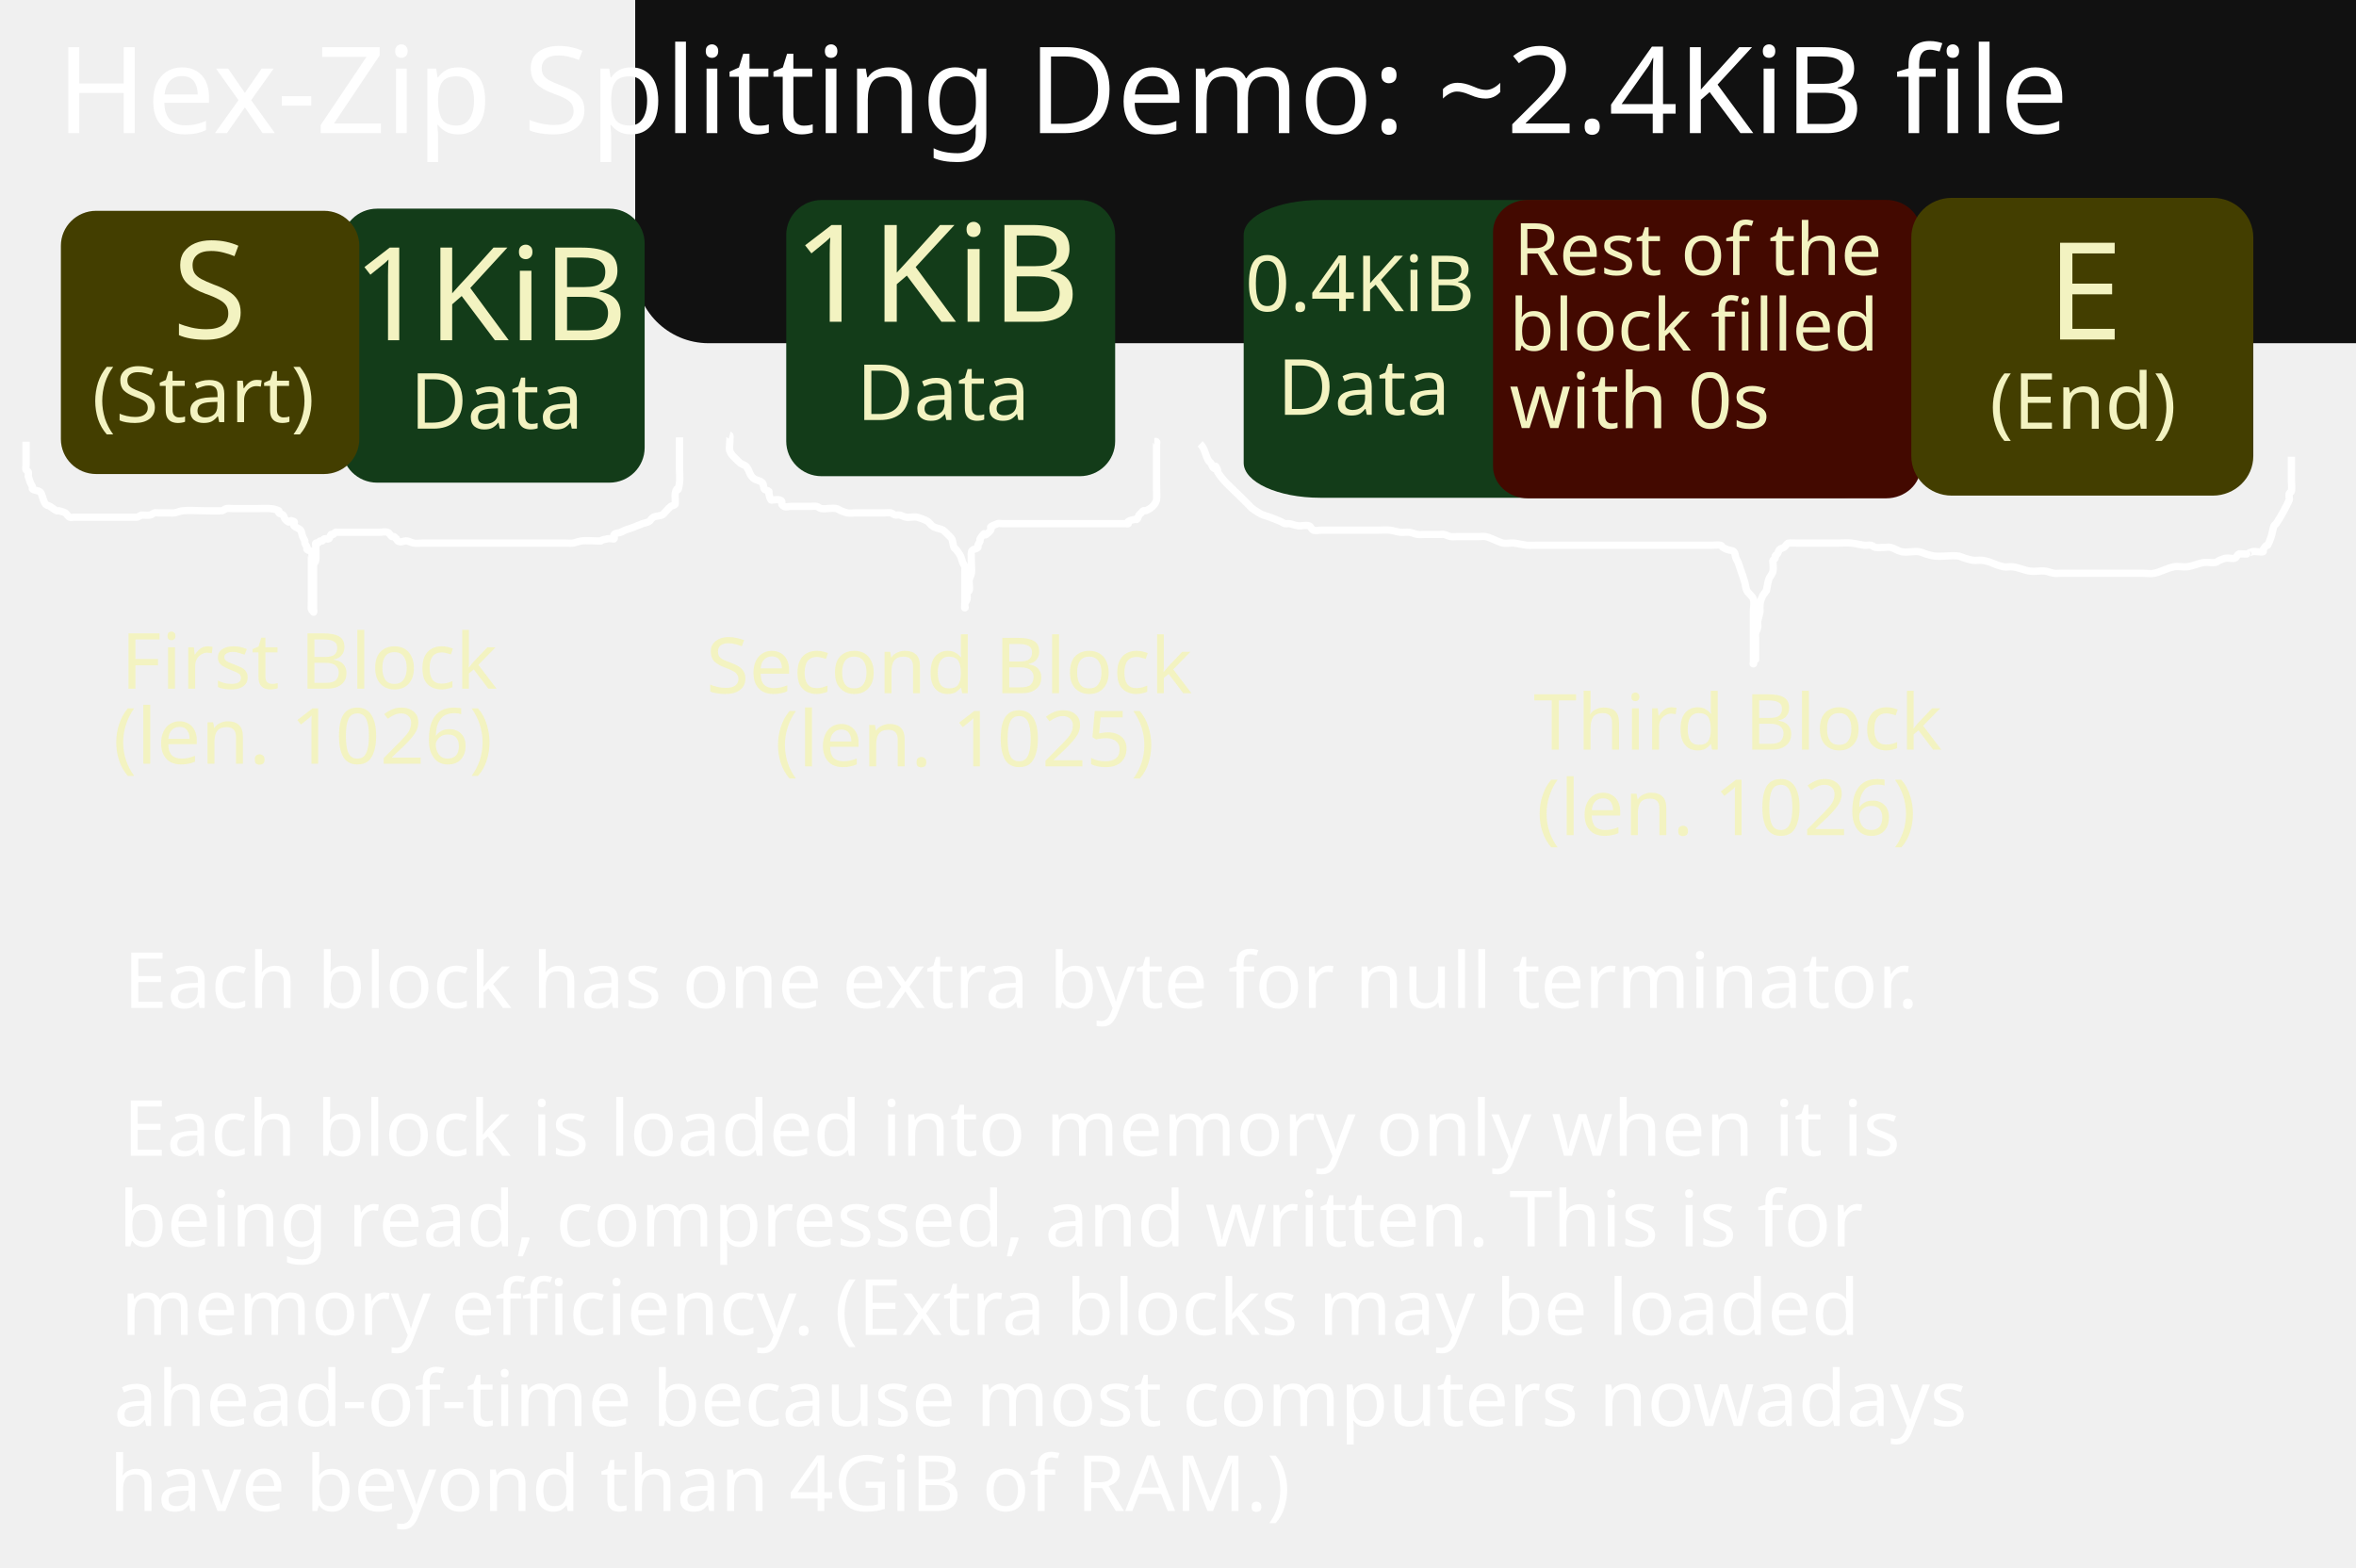
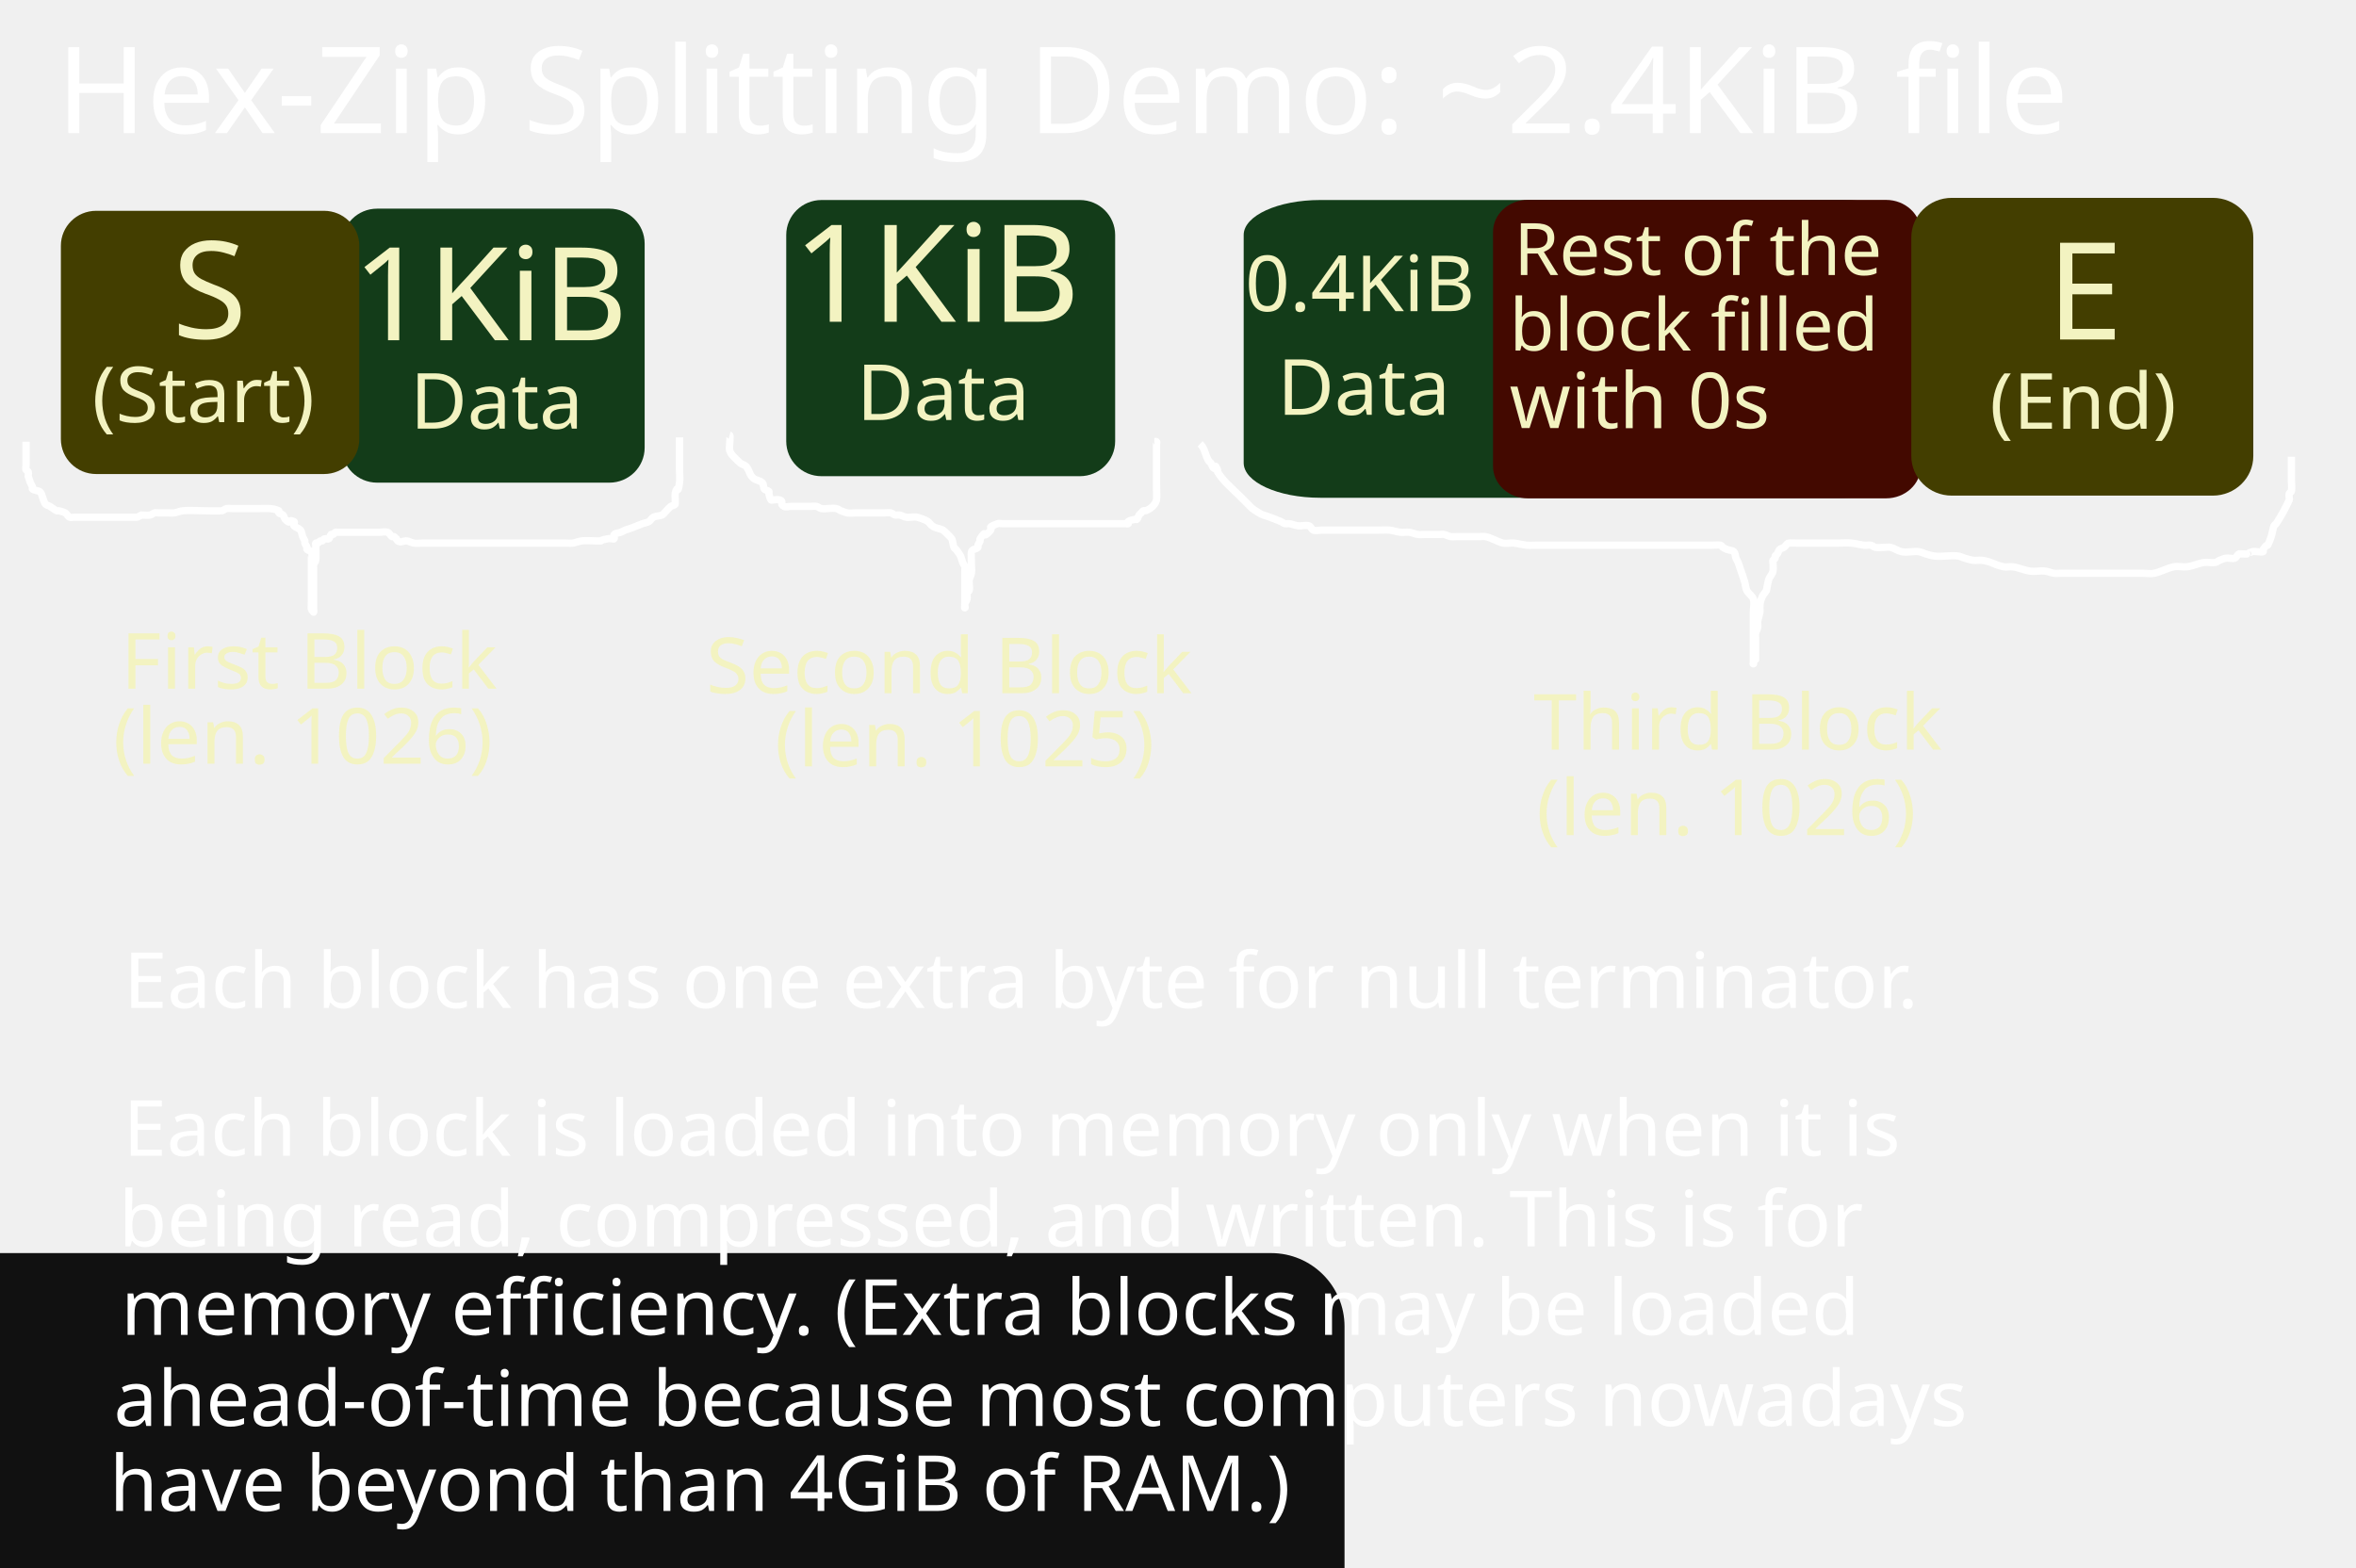
<svg xmlns="http://www.w3.org/2000/svg" xmlns:xlink="http://www.w3.org/1999/xlink" width="144.274mm" height="95.98mm" viewBox="0 0 144.274 95.98" version="1.1" id="svg5">
  <defs id="defs2">
    <linearGradient id="linearGradient944">
      <stop style="stop-color:black;stop-opacity:1;" offset="0" id="stop940" />
      <stop style="stop-color:black;stop-opacity:0;" offset="1" id="stop942" />
    </linearGradient>
    <linearGradient xlink:href="#linearGradient944" id="linearGradient946" x1="104.074" y1="8.477" x2="410.264" y2="8.477" gradientUnits="userSpaceOnUse" />
  </defs>
  <g id="layer1">
-     <rect id="rect429" width="169.691" height="119.967" x="38.897" y="-98.948" style="fill:#111111;fill-opacity:1;stroke-width:0.265" ry="4.495" />
+     <rect id="rect429" width="169.691" height="119.967" x="-87.356" y="76.743" style="fill:#111111;fill-opacity:1;stroke-width:0.265" ry="4.495" />
    <text xml:space="preserve" style="font-style:normal;font-variant:normal;font-weight:normal;font-stretch:normal;font-size:16.589px;line-height:125%;font-family:sans-serif;-inkscape-font-specification:'sans-serif, Normal';font-variant-ligatures:normal;font-variant-caps:normal;font-variant-numeric:normal;font-variant-east-asian:normal;letter-spacing:0px;word-spacing:0px;fill:#ffffff;fill-opacity:1;stroke:none;stroke-width:1px;stroke-linecap:butt;stroke-linejoin:miter;stroke-opacity:1" x="102.263" y="13.377" id="text753" transform="matrix(0.4487052,0,0,0.4444877,-42.42494,2.207392)">
      <tspan x="102.263" y="13.377" id="tspan755" style="font-style:normal;font-variant:normal;font-weight:normal;font-stretch:normal;font-size:16.589px;font-family:sans-serif;-inkscape-font-specification:'sans-serif, Normal';font-variant-ligatures:normal;font-variant-caps:normal;font-variant-numeric:normal;font-variant-east-asian:normal;fill:#ffffff;fill-opacity:1">Hex-Zip Splitting Demo: ~2.4KiB file</tspan>
    </text>
    <rect style="fill:#133c19;fill-opacity:1;stroke:none;stroke-width:0.064;stroke-linecap:square;stroke-linejoin:round" id="rect1000" width="41.322" height="37.754" x="12.188" y="29.728" transform="matrix(0.4487052,0,0,0.4444877,15.4663,-0.4353314)" ry="4.817" />
    <rect style="fill:#133c19;fill-opacity:1;stroke:none;stroke-width:0.064;stroke-linecap:square;stroke-linejoin:round" id="rect1002" width="44.889" height="38.052" x="54.996" y="30.917" transform="matrix(0.4487052,0,0,0.4444877,23.46969,-1.492421)" ry="4.817" />
    <rect style="fill:#133c19;fill-opacity:1;stroke:none;stroke-width:0.064;stroke-linecap:square;stroke-linejoin:round" id="rect1004" width="42.511" height="41.024" x="104.939" y="27.052" transform="matrix(0.9727176,0,0,0.4444877,-25.91724,0.2253495)" ry="4.817" />
    <text xml:space="preserve" style="font-style:normal;font-variant:normal;font-weight:normal;font-stretch:normal;font-size:17.877px;line-height:125%;font-family:sans-serif;-inkscape-font-specification:'sans-serif, Normal';font-variant-ligatures:normal;font-variant-caps:normal;font-variant-numeric:normal;font-variant-east-asian:normal;letter-spacing:0px;word-spacing:0px;fill:#f3f3c1;fill-opacity:1;stroke:none;stroke-width:1px;stroke-linecap:butt;stroke-linejoin:miter;stroke-opacity:1" x="18.431" y="46.673" id="text1023" transform="matrix(0.4487052,0,0,0.4444877,13.33206,0.09321333)">
      <tspan id="tspan1021" x="18.431" y="46.673">1KiB</tspan>
    </text>
    <text xml:space="preserve" style="font-size:18.667px;line-height:125%;font-family:sans-serif;-inkscape-font-specification:'sans-serif, Normal';letter-spacing:0px;word-spacing:0px;fill:#f3f3c1;fill-opacity:1;stroke:none;stroke-width:1px;stroke-linecap:butt;stroke-linejoin:miter;stroke-opacity:1" x="18.431" y="46.673" id="text1023-3" transform="matrix(0.4487052,0,0,0.4444877,40.29029,-1.040937)">
      <tspan id="tspan1021-6" x="18.431" y="46.673">1KiB</tspan>
    </text>
    <text xml:space="preserve" style="font-size:8.336px;line-height:125%;font-family:sans-serif;-inkscape-font-specification:'sans-serif, Normal';letter-spacing:0px;word-spacing:0px;fill:#f3f3c1;fill-opacity:1;stroke:none;stroke-width:0.447px;stroke-linecap:butt;stroke-linejoin:miter;stroke-opacity:1" x="75.888" y="19.144" id="text1023-1" transform="scale(1.004733,0.9952893)">
      <tspan x="75.888" y="19.144" style="font-style:normal;font-variant:normal;font-weight:normal;font-stretch:normal;font-size:4.764px;font-family:sans-serif;-inkscape-font-specification:'sans-serif, Normal';font-variant-ligatures:normal;font-variant-caps:normal;font-variant-numeric:normal;font-variant-east-asian:normal;stroke-width:0.447px" id="tspan1746">0.4KiB</tspan>
    </text>
    <text xml:space="preserve" style="font-size:18.667px;line-height:125%;font-family:sans-serif;-inkscape-font-specification:'sans-serif, Normal';letter-spacing:0px;word-spacing:0px;fill:#f3f3c1;fill-opacity:1;stroke:none;stroke-width:1px;stroke-linecap:butt;stroke-linejoin:miter;stroke-opacity:1" x="18.431" y="46.673" id="text1023-1-42" transform="matrix(0.4487052,0,0,0.4444877,16.8485,5.506976)">
      <tspan x="18.431" y="46.673" style="font-style:normal;font-variant:normal;font-weight:normal;font-stretch:normal;font-size:10.667px;font-family:sans-serif;-inkscape-font-specification:'sans-serif, Normal';font-variant-ligatures:normal;font-variant-caps:normal;font-variant-numeric:normal;font-variant-east-asian:normal" id="tspan1140-6">Data</tspan>
    </text>
    <rect style="fill:#430900;fill-opacity:1;stroke:none;stroke-width:0.068;stroke-linecap:square;stroke-linejoin:round;stroke-dasharray:none;paint-order:stroke fill markers" id="rect1196" width="59.158" height="44.889" x="138.829" y="26.458" transform="matrix(0.4428242,0,0,0.40719,29.95118,1.468419)" ry="4.817" />
    <text xml:space="preserve" style="font-style:normal;font-variant:normal;font-weight:normal;font-stretch:normal;font-size:9.977px;line-height:125%;font-family:sans-serif;-inkscape-font-specification:'sans-serif, Normal';font-variant-ligatures:normal;font-variant-caps:normal;font-variant-numeric:normal;font-variant-east-asian:normal;letter-spacing:0px;word-spacing:0px;fill:#f3f3c1;fill-opacity:1;stroke:none;stroke-width:1px;stroke-linecap:butt;stroke-linejoin:miter;stroke-opacity:1" x="18.431" y="46.673" id="text1023-1-9" transform="matrix(0.4487052,0,0,0.4444877,84.42768,-3.90314)">
      <tspan x="18.431" y="46.673" style="font-style:normal;font-variant:normal;font-weight:normal;font-stretch:normal;font-size:9.977px;font-family:sans-serif;-inkscape-font-specification:'sans-serif, Normal';font-variant-ligatures:normal;font-variant-caps:normal;font-variant-numeric:normal;font-variant-east-asian:normal" id="tspan1269">Rest of the</tspan>
    </text>
    <text xml:space="preserve" style="font-style:normal;font-variant:normal;font-weight:normal;font-stretch:normal;font-size:9.977px;line-height:125%;font-family:sans-serif;-inkscape-font-specification:'sans-serif, Normal';font-variant-ligatures:normal;font-variant-caps:normal;font-variant-numeric:normal;font-variant-east-asian:normal;letter-spacing:0px;word-spacing:0px;fill:#f3f3c1;fill-opacity:1;stroke:none;stroke-width:1px;stroke-linecap:butt;stroke-linejoin:miter;stroke-opacity:1" x="18.431" y="46.673" id="text1023-1-8" transform="matrix(0.4487052,0,0,0.4444877,84.1609,0.7216264)">
      <tspan x="18.431" y="46.673" style="font-style:normal;font-variant:normal;font-weight:normal;font-stretch:normal;font-size:9.977px;font-family:sans-serif;-inkscape-font-specification:'sans-serif, Normal';font-variant-ligatures:normal;font-variant-caps:normal;font-variant-numeric:normal;font-variant-east-asian:normal" id="tspan1140-1">block filled</tspan>
    </text>
    <text xml:space="preserve" style="font-size:18.667px;line-height:125%;font-family:sans-serif;-inkscape-font-specification:'sans-serif, Normal';letter-spacing:0px;word-spacing:0px;fill:#f3f3c1;fill-opacity:1;stroke:none;stroke-width:1px;stroke-linecap:butt;stroke-linejoin:miter;stroke-opacity:1" x="18.431" y="46.673" id="text1023-1-4" transform="matrix(0.4487052,0,0,0.4444877,84.1609,5.478529)">
      <tspan x="18.431" y="46.673" style="font-style:normal;font-variant:normal;font-weight:normal;font-stretch:normal;font-size:10.667px;font-family:sans-serif;-inkscape-font-specification:'sans-serif, Normal';font-variant-ligatures:normal;font-variant-caps:normal;font-variant-numeric:normal;font-variant-east-asian:normal" id="tspan1140-13">with 0s</tspan>
    </text>
    <rect style="fill:#433e00;fill-opacity:1;stroke:none;stroke-width:0.064;stroke-linecap:square;stroke-linejoin:round;stroke-dasharray:none;paint-order:stroke fill markers" id="rect1387" width="40.727" height="36.268" x="9.81" y="32.106" transform="matrix(0.4487052,0,0,0.4444877,-0.6738892,-1.360285)" ry="4.817" />
    <rect style="fill:#433e00;fill-opacity:1;stroke:none;stroke-width:0.064;stroke-linecap:square;stroke-linejoin:round;stroke-dasharray:none;paint-order:stroke fill markers" id="rect1387-9" width="40.727" height="36.268" x="9.81" y="32.106" transform="matrix(0.5142096,0,0,0.5027812,111.9983,-4.024669)" ry="4.817" />
    <text xml:space="preserve" style="font-size:18.667px;line-height:125%;font-family:sans-serif;-inkscape-font-specification:'sans-serif, Normal';letter-spacing:0px;word-spacing:0px;fill:none;stroke:#000000;stroke-width:1px;stroke-linecap:butt;stroke-linejoin:miter;stroke-opacity:1" x="24.971" y="42.808" id="text1569" transform="scale(0.2645833)">
      <tspan id="tspan1567" x="24.971" y="42.808" />
    </text>
    <text xml:space="preserve" style="font-size:18.667px;line-height:125%;font-family:sans-serif;-inkscape-font-specification:'sans-serif, Normal';letter-spacing:0px;word-spacing:0px;fill:#f3f3c1;fill-opacity:1;stroke:none;stroke-width:1px;stroke-linecap:butt;stroke-linejoin:miter;stroke-opacity:1" x="18.431" y="46.673" id="text1023-3-5" transform="matrix(0.4487052,0,0,0.4444877,2.260791,-0.02056683)">
      <tspan id="tspan1021-6-0" x="18.431" y="46.673">S</tspan>
    </text>
    <text xml:space="preserve" style="font-size:18.667px;line-height:125%;font-family:sans-serif;-inkscape-font-specification:'sans-serif, Normal';letter-spacing:0px;word-spacing:0px;fill:#f3f3c1;fill-opacity:1;stroke:none;stroke-width:1px;stroke-linecap:butt;stroke-linejoin:miter;stroke-opacity:1" x="18.431" y="46.673" id="text1023-1-6" transform="matrix(0.4487052,0,0,0.4444877,-2.626431,5.110568)">
      <tspan x="18.431" y="46.673" style="font-style:normal;font-variant:normal;font-weight:normal;font-stretch:normal;font-size:10.667px;font-family:sans-serif;-inkscape-font-specification:'sans-serif, Normal';font-variant-ligatures:normal;font-variant-caps:normal;font-variant-numeric:normal;font-variant-east-asian:normal" id="tspan1140-0">(Start)</tspan>
    </text>
    <text xml:space="preserve" style="font-size:8.336px;line-height:125%;font-family:sans-serif;-inkscape-font-specification:'sans-serif, Normal';letter-spacing:0px;word-spacing:0px;fill:#f3f3c1;fill-opacity:1;stroke:none;stroke-width:0.447px;stroke-linecap:butt;stroke-linejoin:miter;stroke-opacity:1" x="7.365" y="42.379" id="text1023-1-6-9" transform="scale(1.004733,0.9952893)">
      <tspan x="7.365" y="42.379" style="font-style:normal;font-variant:normal;font-weight:normal;font-stretch:normal;font-size:4.764px;font-family:sans-serif;-inkscape-font-specification:'sans-serif, Normal';font-variant-ligatures:normal;font-variant-caps:normal;font-variant-numeric:normal;font-variant-east-asian:normal;stroke-width:0.447px" id="tspan2875">First Block</tspan>
    </text>
    <text xml:space="preserve" style="font-size:8.336px;line-height:125%;font-family:sans-serif;-inkscape-font-specification:'sans-serif, Normal';letter-spacing:0px;word-spacing:0px;fill:#f3f3c1;fill-opacity:1;stroke:none;stroke-width:0.447px;stroke-linecap:butt;stroke-linejoin:miter;stroke-opacity:1" x="43.04" y="42.657" id="text1023-1-6-9-1" transform="scale(1.004733,0.9952893)">
      <tspan x="43.04" y="42.657" style="font-style:normal;font-variant:normal;font-weight:normal;font-stretch:normal;font-size:4.764px;font-family:sans-serif;-inkscape-font-specification:'sans-serif, Normal';font-variant-ligatures:normal;font-variant-caps:normal;font-variant-numeric:normal;font-variant-east-asian:normal;stroke-width:0.447px" id="tspan2875-4">Second Block</tspan>
    </text>
    <text xml:space="preserve" style="font-size:8.336px;line-height:125%;font-family:sans-serif;-inkscape-font-specification:'sans-serif, Normal';letter-spacing:0px;word-spacing:0px;fill:#f3f3c1;fill-opacity:1;stroke:none;stroke-width:0.447px;stroke-linecap:butt;stroke-linejoin:miter;stroke-opacity:1" x="93.465" y="46.129" id="text1023-1-6-9-4" transform="scale(1.004733,0.9952893)">
      <tspan x="93.465" y="46.129" style="font-style:normal;font-variant:normal;font-weight:normal;font-stretch:normal;font-size:4.764px;font-family:sans-serif;-inkscape-font-specification:'sans-serif, Normal';font-variant-ligatures:normal;font-variant-caps:normal;font-variant-numeric:normal;font-variant-east-asian:normal;stroke-width:0.447px" id="tspan2875-9">Third Block</tspan>
    </text>
    <text xml:space="preserve" style="font-size:8.336px;line-height:125%;font-family:sans-serif;-inkscape-font-specification:'sans-serif, Normal';letter-spacing:0px;word-spacing:0px;fill:#f3f3c1;fill-opacity:1;stroke:none;stroke-width:0.447px;stroke-linecap:butt;stroke-linejoin:miter;stroke-opacity:1" x="124.745" y="20.893" id="text1023-3-5-5" transform="scale(1.004733,0.9952893)">
      <tspan id="tspan1021-6-0-1" x="124.745" y="20.893" style="stroke-width:0.447px">E</tspan>
    </text>
    <text xml:space="preserve" style="font-size:8.336px;line-height:125%;font-family:sans-serif;-inkscape-font-specification:'sans-serif, Normal';letter-spacing:0px;word-spacing:0px;fill:#f3f3c1;fill-opacity:1;stroke:none;stroke-width:0.447px;stroke-linecap:butt;stroke-linejoin:miter;stroke-opacity:1" x="121.273" y="26.383" id="text1023-1-6-3" transform="scale(1.004733,0.9952893)">
      <tspan x="121.273" y="26.383" style="font-style:normal;font-variant:normal;font-weight:normal;font-stretch:normal;font-size:4.764px;font-family:sans-serif;-inkscape-font-specification:'sans-serif, Normal';font-variant-ligatures:normal;font-variant-caps:normal;font-variant-numeric:normal;font-variant-east-asian:normal;stroke-width:0.447px" id="tspan1140-0-5">(End)</tspan>
    </text>
    <text xml:space="preserve" style="font-size:18.667px;line-height:125%;font-family:sans-serif;-inkscape-font-specification:'sans-serif, Normal';letter-spacing:0px;word-spacing:0px;fill:#f3f3c1;fill-opacity:1;stroke:none;stroke-width:1px;stroke-linecap:butt;stroke-linejoin:miter;stroke-opacity:1" x="18.431" y="46.673" id="text1023-1-2" transform="matrix(0.4487052,0,0,0.4444877,44.19344,4.978431)">
      <tspan x="18.431" y="46.673" style="font-style:normal;font-variant:normal;font-weight:normal;font-stretch:normal;font-size:10.667px;font-family:sans-serif;-inkscape-font-specification:'sans-serif, Normal';font-variant-ligatures:normal;font-variant-caps:normal;font-variant-numeric:normal;font-variant-east-asian:normal" id="tspan1140-4">Data</tspan>
    </text>
    <text xml:space="preserve" style="font-size:8.336px;line-height:125%;font-family:sans-serif;-inkscape-font-specification:'sans-serif, Normal';letter-spacing:0px;word-spacing:0px;fill:#f3f3c1;fill-opacity:1;stroke:none;stroke-width:0.447px;stroke-linecap:butt;stroke-linejoin:miter;stroke-opacity:1" x="77.846" y="25.521" id="text1023-1-0" transform="scale(1.004733,0.9952893)">
      <tspan x="77.846" y="25.521" style="font-style:normal;font-variant:normal;font-weight:normal;font-stretch:normal;font-size:4.764px;font-family:sans-serif;-inkscape-font-specification:'sans-serif, Normal';font-variant-ligatures:normal;font-variant-caps:normal;font-variant-numeric:normal;font-variant-east-asian:normal;stroke-width:0.447px" id="tspan1140">Data</tspan>
    </text>
    <path style="fill:none;stroke:#ffffff;stroke-width:1px;stroke-linecap:butt;stroke-linejoin:miter;stroke-opacity:1" d="m 2.675,61.834 c 0,1.09 0,2.18 0,3.27 0,0.198 -0.063,0.407 0,0.595 0.044,0.133 0.253,0.164 0.297,0.297 0.063,0.188 0,0.396 0,0.595 0.099,0.297 0.181,0.601 0.297,0.892 0.082,0.206 0.227,0.384 0.297,0.595 0.031,0.094 -0.082,0.242 0,0.297 0.411,0.274 0.945,0.106 1.189,0.595 0.116,0.232 0.335,1.227 0.595,1.486 0.157,0.157 0.405,0.183 0.595,0.297 0.306,0.184 0.572,0.435 0.892,0.595 0.089,0.044 0.198,0 0.297,0 0.297,0.099 0.623,0.136 0.892,0.297 0.24,0.144 0.344,0.469 0.595,0.595 0.177,0.089 0.396,0 0.595,0 0.793,0 1.585,0 2.378,0 1.387,0 2.775,0 4.162,0 0.595,0 1.189,0 1.784,0 0.099,0 0.203,0.031 0.297,0 0.21,-0.07 0.396,-0.198 0.595,-0.297 0.396,0 0.798,0.065 1.189,0 0.219,-0.036 0.38,-0.244 0.595,-0.297 0.192,-0.048 0.396,0 0.595,0 0.396,0 0.793,0 1.189,0 0.297,0 0.598,0.042 0.892,0 0.404,-0.058 0.783,-0.252 1.189,-0.297 0.777,-0.086 1.845,0 2.675,0 0.202,0 2.426,0.05 2.675,0 0.217,-0.043 0.377,-0.254 0.595,-0.297 0.292,-0.058 0.595,0 0.892,0 0.297,0 0.595,0 0.892,0 0.793,0 1.585,0 2.378,0 0.944,0 2.1,-0.139 2.973,0.297 0.089,0.044 -0.07,0.227 0,0.297 0.157,0.157 0.438,0.141 0.595,0.297 0.157,0.157 0.141,0.438 0.297,0.595 0.912,0.912 0.247,-0.174 1.189,0.297 0.177,0.089 -0.14,0.454 0,0.595 0.253,0.253 0.669,0.316 0.892,0.595 0.196,0.245 0.181,0.601 0.297,0.892 0.099,0.198 0.198,0.396 0.297,0.595 0,0.099 -0.031,0.203 0,0.297 0.07,0.21 0.227,0.384 0.297,0.595 0.031,0.094 -0.07,0.227 0,0.297 0.157,0.157 0.472,0.113 0.595,0.297 0.02,0.03 0,1.02 0,1.189 0,1.09 0,2.18 0,3.27 0,0.793 0,1.585 0,2.378 0,0.186 -0.037,1.152 0,1.189 0.07,0.07 0.227,-0.07 0.297,0 0.07,0.07 0,0.396 0,0.297 0,-1.486 0,-2.973 0,-4.459 0,-0.595 0,-1.189 0,-1.784 0,-0.099 -0.031,-0.203 0,-0.297 0.07,-0.21 0.254,-0.377 0.297,-0.595 0.064,-0.32 0,-1.612 0,-2.081 0,-0.099 -0.07,-0.227 0,-0.297 0.07,-0.07 0.209,0.044 0.297,0 0.125,-0.063 0.172,-0.235 0.297,-0.297 0.089,-0.044 0.209,0.044 0.297,0 0.125,-0.063 0.164,-0.253 0.297,-0.297 0.188,-0.063 0.43,0.11 0.595,0 0.184,-0.123 0.141,-0.438 0.297,-0.595 0.07,-0.07 0.209,0.044 0.297,0 0.125,-0.063 0.172,-0.235 0.297,-0.297 0.089,-0.044 0.198,0 0.297,0 0.099,0 0.198,0 0.297,0 0.793,0 1.585,0 2.378,0 0.991,0 1.982,0 2.973,0 0.396,0 0.813,-0.125 1.189,0 0.266,0.089 0.361,0.439 0.595,0.595 0.082,0.055 0.209,-0.044 0.297,0 0.125,0.063 0.167,0.245 0.297,0.297 0.396,0.827 0.996,0.175 1.486,0.297 0.304,0.076 0.585,0.236 0.892,0.297 0.389,0.078 0.793,0 1.189,0 1.09,0 2.18,0 3.27,0 2.973,0 5.946,0 8.918,0 1.685,0 3.369,0 5.054,0 0.793,0 1.585,0 2.378,0 0.297,0 0.598,0.042 0.892,0 0.404,-0.058 0.784,-0.247 1.189,-0.297 0.688,-0.086 1.387,0 2.081,0 1.363,0 -0.313,0.063 1.486,-0.297 0.194,-0.039 0.396,0 0.595,0 0.099,0 0.253,0.089 0.297,0 0.089,-0.177 -0.14,-0.454 0,-0.595 0.222,-0.222 0.601,-0.181 0.892,-0.297 0.206,-0.082 0.396,-0.198 0.595,-0.297 0.297,-0.099 0.598,-0.187 0.892,-0.297 0.5,-0.187 0.987,-0.407 1.486,-0.595 0.293,-0.11 0.623,-0.136 0.892,-0.297 0.24,-0.144 0.344,-0.469 0.595,-0.595 0.365,-0.183 0.81,-0.146 1.189,-0.297 0.197,-0.079 0.927,-1.014 1.189,-1.189 0.184,-0.123 0.472,-0.113 0.595,-0.297 0.059,-0.088 -0.037,-1.339 0,-1.486 0.383,-1.531 0.305,0.543 0.595,-1.486 0.084,-0.589 0,-1.189 0,-1.784 0,-1.486 0,-2.973 0,-4.459" id="path2846" transform="matrix(0.4487052,0,0,0.4444877,0.3932304,-0.4353314)" />
    <path style="fill:none;stroke:#ffffff;stroke-width:1px;stroke-linecap:butt;stroke-linejoin:miter;stroke-opacity:1" d="m 98.696,60.942 c 0.182,0.047 -0.109,1.754 0,2.081 0.07,0.21 0.174,0.41 0.297,0.595 0.097,0.145 1.044,1.092 1.189,1.189 0.433,0.289 0.619,0.186 0.892,0.595 0.355,0.532 0.339,1.026 0.892,1.486 0.34,0.284 0.876,0.281 1.189,0.595 0.222,0.222 0.109,0.641 0.297,0.892 0.133,0.177 0.438,0.141 0.595,0.297 0.07,0.07 -0.024,0.201 0,0.297 0.076,0.304 0.123,0.631 0.297,0.892 0.055,0.082 0.198,0 0.297,0 0.297,0 0.61,-0.094 0.892,0 0.687,0.229 -0.134,0.528 0.595,0.892 0.266,0.133 0.595,0 0.892,0 0.892,0 1.784,0 2.675,0 0.297,0 0.6,-0.058 0.892,0 0.217,0.043 0.376,0.261 0.595,0.297 0.684,0.114 1.401,-0.136 2.081,0 0.217,0.043 0.396,0.198 0.595,0.297 0.297,0.099 0.585,0.236 0.892,0.297 0.389,0.078 0.793,0 1.189,0 0.892,0 1.784,0 2.675,0 0.396,0 0.793,0 1.189,0 0.297,0 0.6,-0.058 0.892,0 0.217,0.043 0.38,0.244 0.595,0.297 0.192,0.048 0.4,-0.039 0.595,0 0.307,0.061 0.583,0.246 0.892,0.297 0.489,0.081 1.001,-0.097 1.486,0 0.273,0.054 1.198,0.378 1.486,0.595 0.224,0.168 0.37,0.426 0.595,0.595 0.52,0.39 0.887,0.295 1.486,0.595 0.123,0.062 1.149,1.089 1.189,1.189 0.152,0.379 0.146,0.81 0.297,1.189 0.052,0.13 0.213,0.185 0.297,0.297 0.214,0.286 0.435,0.572 0.595,0.892 0.14,0.28 0.181,0.601 0.297,0.892 0.082,0.206 0.244,0.38 0.297,0.595 0.048,0.192 0,0.396 0,0.595 0,0.595 0,1.189 0,1.784 0,0.694 0,1.387 0,2.081 0,0.297 0,0.595 0,0.892 0,0.099 -0.099,0.297 0,0.297 0.124,0 -0.077,-0.362 0,-0.595 0.07,-0.21 0.244,-0.38 0.297,-0.595 0.048,-0.192 0,-0.396 0,-0.595 0,-0.099 -0.044,-0.209 0,-0.297 0.063,-0.125 0.253,-0.164 0.297,-0.297 0.112,-0.336 -0.073,-1.12 0,-1.486 0.061,-0.307 0.246,-0.583 0.297,-0.892 0.065,-0.391 0,-0.793 0,-1.189 0,-0.069 -0.053,-1.677 0,-1.784 0.228,-0.455 0.53,-0.232 0.892,-0.595 0.07,-0.07 -0.031,-0.203 0,-0.297 0.07,-0.21 0.227,-0.384 0.297,-0.595 0.031,-0.094 -0.055,-0.215 0,-0.297 1.069,-1.604 0.092,0.205 1.189,-0.892 0.922,-0.922 -0.637,-0.459 1.189,-1.189 0.184,-0.074 0.396,0 0.595,0 0.396,0 0.793,0 1.189,0 1.387,0 2.775,0 4.162,0 2.973,0 5.946,0 8.918,0 0.892,0 1.784,0 2.675,0 0.099,0 0.227,0.07 0.297,0 0.07,-0.07 -0.082,-0.242 0,-0.297 0.261,-0.174 0.588,-0.221 0.892,-0.297 0.096,-0.024 0.227,0.07 0.297,0 0.157,-0.157 0.174,-0.41 0.297,-0.595 0.078,-0.117 0.198,-0.198 0.297,-0.297 0.099,-0.099 0.172,-0.235 0.297,-0.297 0.089,-0.044 0.203,0.031 0.297,0 0.655,-0.218 1.313,-0.794 1.486,-1.486 0.05,-0.201 0,-1.89 0,-2.081 0,-1.585 0,-3.171 0,-4.756 0,-0.297 0,-0.595 0,-0.892 0,-0.099 0.07,-0.227 0,-0.297 -0.07,-0.07 -0.198,0 -0.297,0" id="path2879" transform="matrix(0.4487052,0,0,0.4444877,0.3932304,-0.4353314)" />
    <path style="fill:none;stroke:#ffffff;stroke-width:1px;stroke-linecap:butt;stroke-linejoin:miter;stroke-opacity:1" d="m 162.908,62.131 c 0.682,0.627 0.697,1.641 1.189,2.378 0.078,0.117 0.22,0.181 0.297,0.297 0.123,0.184 0.141,0.438 0.297,0.595 0.615,0.615 -0.024,-0.94 0.595,0.297 0.044,0.089 -0.051,0.212 0,0.297 0.753,1.255 1.949,2.246 2.973,3.27 0.396,0.396 0.793,0.793 1.189,1.189 0.198,0.198 0.37,0.426 0.595,0.595 0.286,0.214 0.585,0.411 0.892,0.595 0.63,0.378 0.73,0.311 1.486,0.595 0.5,0.187 0.996,0.384 1.486,0.595 0.204,0.087 0.38,0.244 0.595,0.297 0.192,0.048 0.399,-0.033 0.595,0 0.403,0.067 0.783,0.252 1.189,0.297 0.492,0.055 1.01,-0.136 1.486,0 0.269,0.077 0.329,0.506 0.595,0.595 0.376,0.125 0.793,0 1.189,0 0.595,0 1.189,0 1.784,0 1.585,0 3.171,0 4.756,0 0.396,0 0.793,0 1.189,0 0.495,0 0.993,-0.049 1.486,0 0.503,0.05 0.984,0.241 1.486,0.297 0.394,0.044 0.796,-0.049 1.189,0 0.405,0.051 0.785,0.239 1.189,0.297 0.294,0.042 0.595,0 0.892,0 0.694,0 1.387,0 2.081,0 0.198,0 0.4,-0.039 0.595,0 0.307,0.061 0.583,0.246 0.892,0.297 0.293,0.049 0.595,0 0.892,0 0.991,0 1.982,0 2.973,0 0.297,0 0.599,-0.049 0.892,0 0.67,0.112 1.841,0.784 2.378,0.892 0.486,0.097 0.993,-0.045 1.486,0 0.6,0.055 1.184,0.237 1.784,0.297 0.394,0.039 0.793,0 1.189,0 1.09,0 2.18,0 3.27,0 4.856,0 9.711,0 14.567,0 1.288,0 2.576,0 3.865,0 0.793,0 1.585,0 2.378,0 0.396,0 0.8,-0.078 1.189,0 0.137,0.027 0.181,0.22 0.297,0.297 0.184,0.123 0.389,0.215 0.595,0.297 0.291,0.116 0.67,0.076 0.892,0.297 0.222,0.222 0.181,0.601 0.297,0.892 0.082,0.206 0.215,0.389 0.297,0.595 0.116,0.291 0.198,0.595 0.297,0.892 0.198,0.595 0.422,1.181 0.595,1.784 0.112,0.393 0.115,0.824 0.297,1.189 0.222,0.443 0.749,0.715 0.892,1.189 0.171,0.569 0,1.189 0,1.784 0,0.694 0,1.387 0,2.081 0,1.189 0,2.378 0,3.567 0,0.396 0,0.793 0,1.189 0,0.099 -0.099,0.297 0,0.297 0.099,0 -0.044,-0.209 0,-0.297 0.367,-0.735 0.297,0.103 0.297,-0.595 0,-0.892 0,-1.784 0,-2.675 0,-0.198 -0.039,-0.4 0,-0.595 0.061,-0.307 0.236,-0.585 0.297,-0.892 0.057,-0.286 -0.057,-0.606 0,-0.892 0.08,-0.401 0.217,-0.788 0.297,-1.189 0.019,-0.097 0,-0.198 0,-0.297 0,-0.724 -0.048,-0.978 0.297,-1.784 0.141,-0.328 0.396,-0.595 0.595,-0.892 0.099,-0.495 0.158,-1.001 0.297,-1.486 0.122,-0.426 0.522,-0.752 0.595,-1.189 0.065,-0.391 0,-0.793 0,-1.189 0,-0.099 -0.044,-0.209 0,-0.297 0.063,-0.125 0.235,-0.172 0.297,-0.297 0.044,-0.089 -0.044,-0.209 0,-0.297 0.063,-0.125 0.22,-0.181 0.297,-0.297 0.123,-0.184 0.141,-0.438 0.297,-0.595 0.157,-0.157 0.41,-0.174 0.595,-0.297 0.233,-0.155 0.344,-0.469 0.595,-0.595 0.067,-0.033 1.118,0 1.189,0 0.793,0 1.585,0 2.378,0 1.09,0 2.18,0 3.27,0 0.595,0 1.193,-0.066 1.784,0 0.599,0.067 1.185,0.231 1.784,0.297 0.295,0.033 0.6,-0.058 0.892,0 0.217,0.043 0.376,0.261 0.595,0.297 0.391,0.065 0.793,0 1.189,0 0.297,0 0.603,-0.072 0.892,0 0.518,0.129 0.965,0.479 1.486,0.595 0.774,0.172 1.593,-0.112 2.378,0 0.31,0.044 0.595,0.198 0.892,0.297 0.396,0.099 0.784,0.247 1.189,0.297 1.073,0.134 2.197,-0.134 3.27,0 0.311,0.039 0.591,0.211 0.892,0.297 0.393,0.112 0.784,0.247 1.189,0.297 0.393,0.049 0.796,-0.049 1.189,0 1.318,0.165 1.536,0.604 2.973,0.892 0.389,0.078 0.796,-0.049 1.189,0 0.811,0.101 1.569,0.479 2.378,0.595 0.687,0.098 1.393,-0.086 2.081,0 0.405,0.051 0.785,0.239 1.189,0.297 0.294,0.042 0.595,0 0.892,0 0.694,0 1.387,0 2.081,0 2.081,0 4.162,0 6.243,0 0.991,0 1.982,0 2.973,0 0.495,0 1.002,0.104 1.486,0 0.919,-0.197 1.754,-0.707 2.675,-0.892 0.583,-0.117 1.192,0.059 1.784,0 0.813,-0.081 1.566,-0.504 2.378,-0.595 0.492,-0.055 0.996,0.07 1.486,0 0.219,-0.031 0.389,-0.215 0.595,-0.297 0.291,-0.116 0.582,-0.253 0.892,-0.297 0.392,-0.056 0.813,0.125 1.189,0 0.266,-0.089 0.329,-0.506 0.595,-0.595 2.26,0 0.36,0.177 1.784,-0.297 0.315,-0.105 1.243,0.122 1.486,0 0.089,-0.044 -0.055,-0.215 0,-0.297 0.86,-1.289 0.384,0.082 0.892,-1.189 0.116,-0.291 0.211,-0.591 0.297,-0.892 0.112,-0.393 0.146,-0.81 0.297,-1.189 0.052,-0.13 0.22,-0.181 0.297,-0.297 0.587,-0.881 1.377,-2.322 1.784,-3.27 0.039,-0.091 0,-0.198 0,-0.297 0,-0.198 -0.063,-0.407 0,-0.595 0.044,-0.133 0.274,-0.159 0.297,-0.297 0.081,-0.489 0,-0.991 0,-1.486 0,-1.09 0,-2.18 0,-3.27" id="path2883" transform="matrix(0.4487052,0,0,0.4444877,0.3932304,-0.4353314)" />
    <text xml:space="preserve" style="font-size:8.336px;line-height:125%;font-family:sans-serif;-inkscape-font-specification:'sans-serif, Normal';letter-spacing:0px;word-spacing:0px;fill:#ffffff;fill-opacity:1;stroke:none;stroke-width:0.447px;stroke-linecap:butt;stroke-linejoin:miter;stroke-opacity:1" x="7.505" y="71.115" id="text1023-1-6-9-7" transform="scale(1.004733,0.9952893)">
      <tspan x="7.505" y="71.115" style="font-style:normal;font-variant:normal;font-weight:normal;font-stretch:normal;font-size:4.764px;font-family:sans-serif;-inkscape-font-specification:'sans-serif, Normal';font-variant-ligatures:normal;font-variant-caps:normal;font-variant-numeric:normal;font-variant-east-asian:normal;fill:#ffffff;fill-opacity:1;stroke-width:0.447px" id="tspan2875-2">Each block is loaded into memory only when it is</tspan>
    </text>
    <text xml:space="preserve" style="font-size:8.336px;line-height:125%;font-family:sans-serif;-inkscape-font-specification:'sans-serif, Normal';letter-spacing:0px;word-spacing:0px;fill:#ffffff;fill-opacity:1;stroke:none;stroke-width:0.447px;stroke-linecap:butt;stroke-linejoin:miter;stroke-opacity:1" x="7.24" y="76.691" id="text1023-1-6-9-8" transform="scale(1.004733,0.9952893)">
      <tspan x="7.24" y="76.691" style="font-style:normal;font-variant:normal;font-weight:normal;font-stretch:normal;font-size:4.764px;font-family:sans-serif;-inkscape-font-specification:'sans-serif, Normal';font-variant-ligatures:normal;font-variant-caps:normal;font-variant-numeric:normal;font-variant-east-asian:normal;fill:#ffffff;fill-opacity:1;stroke-width:0.447px" id="tspan2875-5">being read, compressed, and written. This is for</tspan>
    </text>
    <text xml:space="preserve" style="font-size:8.336px;line-height:125%;font-family:sans-serif;-inkscape-font-specification:'sans-serif, Normal';letter-spacing:0px;word-spacing:0px;fill:#ffffff;fill-opacity:1;stroke:none;stroke-width:0.447px;stroke-linecap:butt;stroke-linejoin:miter;stroke-opacity:1" x="7.373" y="82.134" id="text1023-1-6-9-18" transform="scale(1.004733,0.9952893)">
      <tspan x="7.373" y="82.134" style="font-style:normal;font-variant:normal;font-weight:normal;font-stretch:normal;font-size:4.764px;font-family:sans-serif;-inkscape-font-specification:'sans-serif, Normal';font-variant-ligatures:normal;font-variant-caps:normal;font-variant-numeric:normal;font-variant-east-asian:normal;fill:#ffffff;fill-opacity:1;stroke-width:0.447px" id="tspan2875-44">memory efficiency. (Extra blocks may be loaded</tspan>
    </text>
    <text xml:space="preserve" style="font-size:8.336px;line-height:125%;font-family:sans-serif;-inkscape-font-specification:'sans-serif, Normal';letter-spacing:0px;word-spacing:0px;fill:#ffffff;fill-opacity:1;stroke:none;stroke-width:0.447px;stroke-linecap:butt;stroke-linejoin:miter;stroke-opacity:1" x="6.928" y="87.74" id="text1023-1-6-9-18-4" transform="scale(1.004733,0.9952893)">
      <tspan x="6.928" y="87.74" style="font-style:normal;font-variant:normal;font-weight:normal;font-stretch:normal;font-size:4.764px;font-family:sans-serif;-inkscape-font-specification:'sans-serif, Normal';font-variant-ligatures:normal;font-variant-caps:normal;font-variant-numeric:normal;font-variant-east-asian:normal;fill:#ffffff;fill-opacity:1;stroke-width:0.447px" id="tspan2875-44-7">ahead-of-time because most computers nowadays</tspan>
    </text>
    <text xml:space="preserve" style="font-size:8.336px;line-height:125%;font-family:sans-serif;-inkscape-font-specification:'sans-serif, Normal';letter-spacing:0px;word-spacing:0px;fill:#ffffff;fill-opacity:1;stroke:none;stroke-width:0.447px;stroke-linecap:butt;stroke-linejoin:miter;stroke-opacity:1" x="6.67" y="92.972" id="text1023-1-6-9-18-4-7" transform="scale(1.004733,0.9952893)">
      <tspan x="6.67" y="92.972" style="font-style:normal;font-variant:normal;font-weight:normal;font-stretch:normal;font-size:4.764px;font-family:sans-serif;-inkscape-font-specification:'sans-serif, Normal';font-variant-ligatures:normal;font-variant-caps:normal;font-variant-numeric:normal;font-variant-east-asian:normal;fill:#ffffff;fill-opacity:1;stroke-width:0.447px" id="tspan2875-44-7-5">have beyond than 4GiB of RAM.)</tspan>
    </text>
    <text xml:space="preserve" style="font-size:8.336px;line-height:125%;font-family:sans-serif;-inkscape-font-specification:'sans-serif, Normal';letter-spacing:0px;word-spacing:0px;fill:#f3f3c1;fill-opacity:1;stroke:none;stroke-width:0.447px;stroke-linecap:butt;stroke-linejoin:miter;stroke-opacity:1" x="6.9" y="46.99" id="text1023-1-6-9-49" transform="scale(1.004733,0.9952893)">
      <tspan x="6.9" y="46.99" style="font-style:normal;font-variant:normal;font-weight:normal;font-stretch:normal;font-size:4.764px;font-family:sans-serif;-inkscape-font-specification:'sans-serif, Normal';font-variant-ligatures:normal;font-variant-caps:normal;font-variant-numeric:normal;font-variant-east-asian:normal;stroke-width:0.447px" id="tspan2875-6">(len. 1026)</tspan>
    </text>
    <text xml:space="preserve" style="font-size:8.336px;line-height:125%;font-family:sans-serif;-inkscape-font-specification:'sans-serif, Normal';letter-spacing:0px;word-spacing:0px;fill:#f3f3c1;fill-opacity:1;stroke:none;stroke-width:0.447px;stroke-linecap:butt;stroke-linejoin:miter;stroke-opacity:1" x="47.231" y="47.154" id="text1023-1-6-9-5" transform="scale(1.004733,0.9952893)">
      <tspan x="47.231" y="47.154" style="font-style:normal;font-variant:normal;font-weight:normal;font-stretch:normal;font-size:4.764px;font-family:sans-serif;-inkscape-font-specification:'sans-serif, Normal';font-variant-ligatures:normal;font-variant-caps:normal;font-variant-numeric:normal;font-variant-east-asian:normal;stroke-width:0.447px" id="tspan2875-61">(len. 1025)</tspan>
    </text>
    <text xml:space="preserve" style="font-size:8.336px;line-height:125%;font-family:sans-serif;-inkscape-font-specification:'sans-serif, Normal';letter-spacing:0px;word-spacing:0px;fill:#f3f3c1;fill-opacity:1;stroke:none;stroke-width:0.447px;stroke-linecap:butt;stroke-linejoin:miter;stroke-opacity:1" x="93.654" y="51.384" id="text1023-1-6-9-9" transform="scale(1.004733,0.9952893)">
      <tspan x="93.654" y="51.384" style="font-style:normal;font-variant:normal;font-weight:normal;font-stretch:normal;font-size:4.764px;font-family:sans-serif;-inkscape-font-specification:'sans-serif, Normal';font-variant-ligatures:normal;font-variant-caps:normal;font-variant-numeric:normal;font-variant-east-asian:normal;stroke-width:0.447px" id="tspan2875-62">(len. 1026)</tspan>
    </text>
    <text xml:space="preserve" style="font-size:18.667px;line-height:125%;font-family:sans-serif;-inkscape-font-specification:'sans-serif, Normal';letter-spacing:0px;word-spacing:0px;fill:#ffffff;fill-opacity:1;stroke:none;stroke-width:1px;stroke-linecap:butt;stroke-linejoin:miter;stroke-opacity:1" x="18.431" y="46.673" id="text1023-1-6-9-3" transform="matrix(0.4487052,0,0,0.4444877,-0.6940238,40.98348)">
      <tspan x="18.431" y="46.673" style="font-style:normal;font-variant:normal;font-weight:normal;font-stretch:normal;font-size:10.667px;font-family:sans-serif;-inkscape-font-specification:'sans-serif, Normal';font-variant-ligatures:normal;font-variant-caps:normal;font-variant-numeric:normal;font-variant-east-asian:normal;fill:#ffffff;fill-opacity:1" id="tspan2875-92">Each block has one extra byte for null terminator.</tspan>
    </text>
  </g>
</svg>
